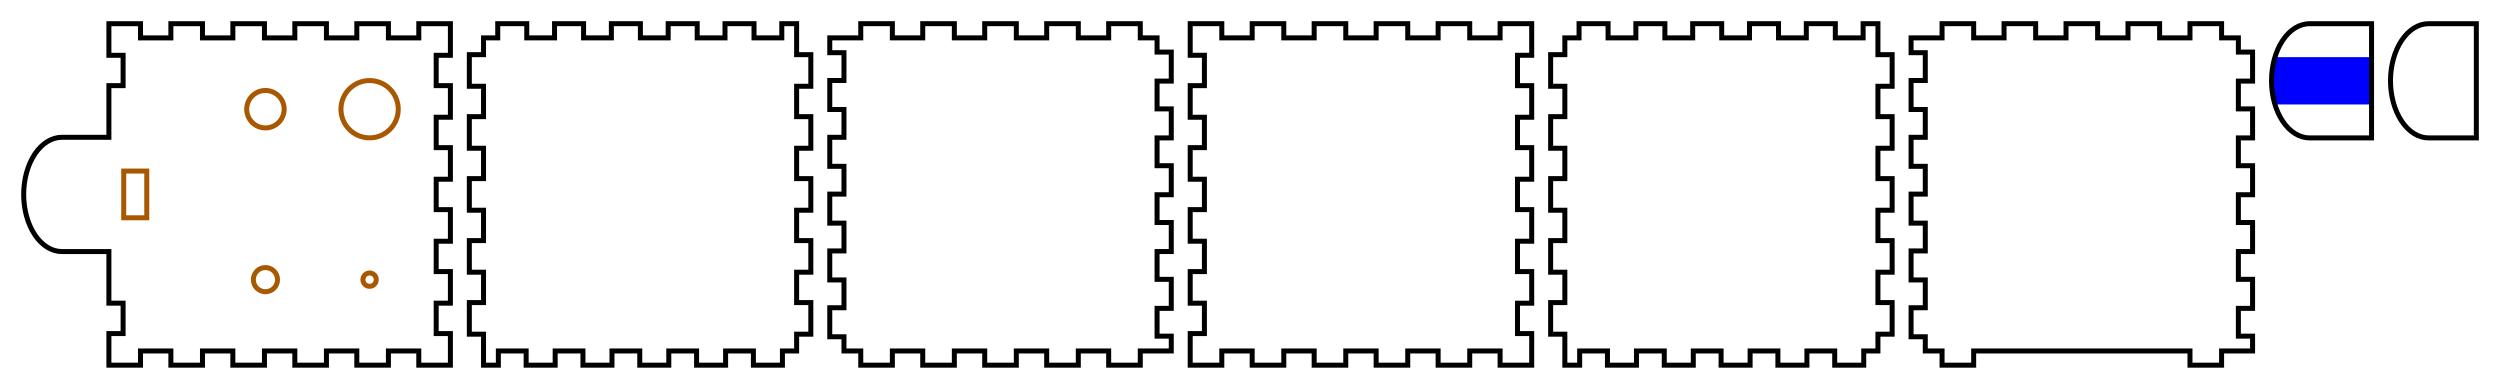
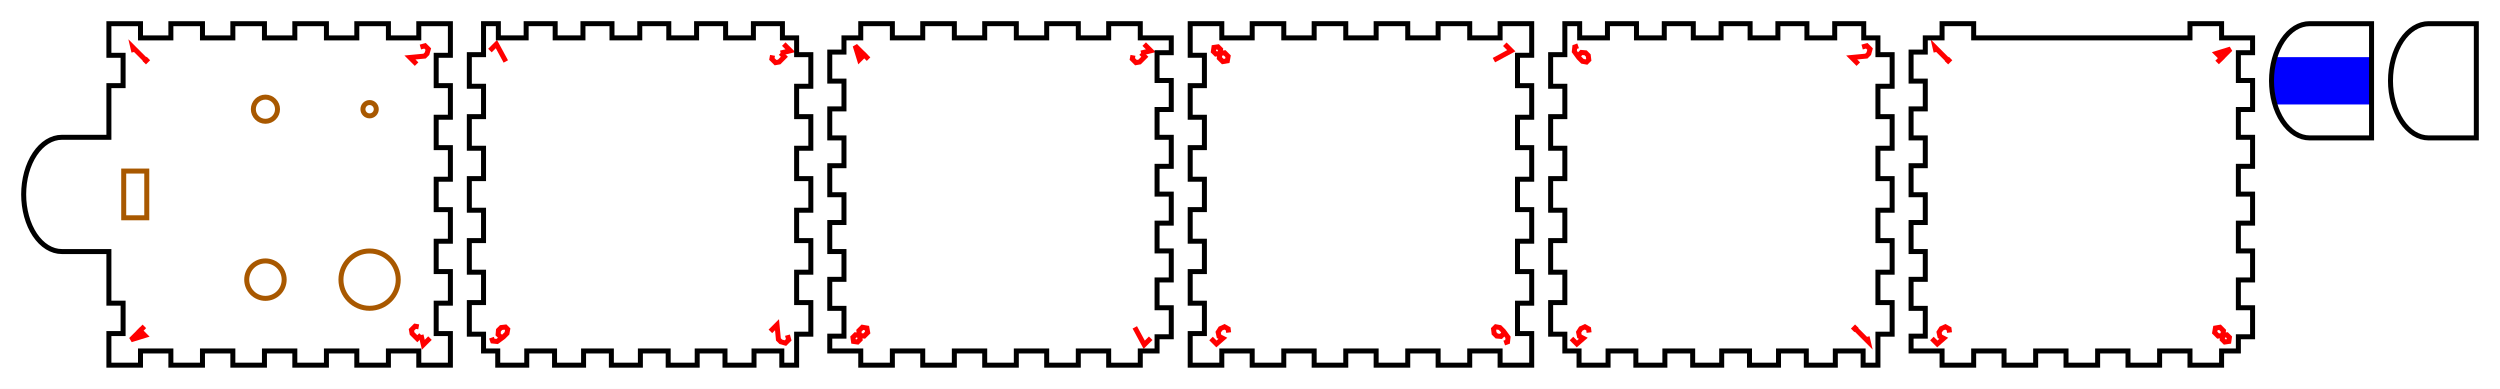
<svg xmlns="http://www.w3.org/2000/svg" width="528.04mm" height="82.13mm" viewBox="0 0 528.04 82.13">
  <rect x="0.0" y="0.0" width="528.04" height="82.13" fill="#ffffff" />
  <g fill="#0000ff" stroke="none">
    <path d="M 500.845,12.065 L 500.845,22.065 L 480.573,22.065 L 480.486,21.770 L 480.404,21.472 L 480.328,21.171 L 480.257,20.866 L 480.192,20.559 L 480.132,20.250 L 480.078,19.938 L 480.029,19.624 L 479.986,19.308 L 479.949,18.991 L 479.917,18.672 L 479.891,18.352 L 479.871,18.031 L 479.857,17.709 L 479.848,17.387 L 479.845,17.065 L 479.848,16.743 L 479.857,16.421 L 479.871,16.099 L 479.891,15.778 L 479.917,15.458 L 479.949,15.139 L 479.986,14.822 L 480.029,14.506 L 480.078,14.192 L 480.132,13.880 L 480.192,13.571 L 480.257,13.264 L 480.328,12.959 L 480.404,12.658 L 480.486,12.360 L 480.573,12.065 Z" />
  </g>
+   <g fill="none" stroke="#ff0000" stroke-width="1.056">
+     <path d="M 88.792,9.936 L 89.764,9.664 L 90.466,10.366 L 90.194,11.338 L 89.685,11.848 L 86.585,12.142 L 87.988,13.545" />
+     <path d="M 90.817,71.414 L 89.414,72.817 L 88.930,70.755" />
+     <path d="M 88.930,70.755 L 88.141,71.544 L 87.038,70.441 L 86.901,69.673 L 87.673,68.901 L 88.441,69.038" />
+     <path d="M 30.492,68.936 L 27.664,71.764 L 30.604,70.858 L 29.202,69.455" />
+     <path d="M 28.286,10.988 L 28.050,9.980 L 30.878,12.808" />
+     <path d="M 30.457,13.229 L 31.334,12.352" />
+     <path d="M 103.478,10.681 L 104.846,9.313 L 106.833,12.984" />
+     <path d="M 165.544,9.313 L 166.947,10.716 L 164.885,11.200" />
+     <path d="M 164.885,11.200 L 165.674,11.989 L 164.571,13.092 L 163.803,13.229 L 163.031,12.457 L 163.168,11.689" />
+     <path d="M 166.324,70.792 L 166.596,71.764 L 165.894,72.466 L 164.922,72.194 L 164.412,71.685 L 164.118,68.585 L 162.715,69.988" />
+     <path d="M 103.810,71.328 L 104.057,72.028 L 105.007,72.129 L 106.314,71.173 L 107.078,70.410 L 107.236,69.550 L 106.763,69.076 L 105.850,69.182 L 105.285,69.748 L 105.207,70.632 L 105.768,71.193 L 106.314,71.173" />
+     <path d="M 183.454,12.492 L 180.626,9.664 L 181.532,12.604 L 182.935,11.202" />
+     <path d="M 241.674,9.313 L 243.077,10.716 L 241.015,11.200" />
+     <path d="M 241.015,11.200 L 241.804,11.989 L 240.701,13.092 L 239.933,13.229 L 239.161,12.457 L 239.298,11.689" />
+     <path d="M 243.042,71.449 L 241.674,72.817 L 239.687,69.146" />
+     <path d="M 181.548,70.842 L 181.671,71.701 L 181.133,72.239 L 180.275,72.115 L 180.151,71.257 L 180.689,70.719 L 181.548,70.842 L 182.533,70.979 L 183.268,70.244 L 183.103,69.287 L 182.146,69.122 L 181.411,69.857 L 181.548,70.842" />
+     <path d="M 257.678,11.288 L 256.819,11.411 L 256.281,10.873 L 256.405,10.015 L 257.263,9.891 L 257.801,10.429 L 257.678,11.288 L 257.541,12.273 L 258.276,13.008 L 259.233,12.843 L 259.398,11.886 L 258.663,11.151 L 257.678,11.288" />
+     <path d="M 317.839,9.348 L 319.207,10.716 L 315.536,12.703" />
+     <path d="M 317.718,72.450 L 318.418,72.203 L 318.519,71.253 L 317.563,69.946 L 316.800,69.182 L 315.940,69.024 L 315.466,69.497 L 315.572,70.410 L 316.138,70.975 L 317.022,71.053 L 317.583,70.492 L 317.563,69.946" />
+     <path d="M 255.791,71.501 L 256.931,72.641 L 258.291,71.456 L 257.480,71.040 L 257.293,70.175 L 257.775,69.412 L 258.625,69.018 L 259.409,69.462 L 259.508,70.240" />
+     <path d="M 333.322,9.680 L 332.622,9.927 L 332.521,10.877 L 333.477,12.184 L 334.240,12.948 L 335.100,13.106 L 335.574,12.633 L 335.468,11.720 L 334.902,11.155 L 334.018,11.077 L 333.457,11.638 L 333.477,12.184" />
+     <path d="M 393.312,9.936 L 394.284,9.664 L 394.986,10.366 L 394.714,11.338 L 394.205,11.848 L 391.105,12.142 L 392.508,13.545" />
+     <path d="M 394.364,71.142 L 394.600,72.150 L 391.772,69.322" />
+     <path d="M 392.193,68.901 L 391.316,69.778" />
+     <path d="M 331.921,71.501 L 333.061,72.641 L 334.421,71.456 L 333.610,71.040 L 333.423,70.175 L 333.905,69.412 L 334.755,69.018 L 335.539,69.462 L 335.638,70.240" />
+     <path d="M 408.936,10.988 L 408.700,9.980 L 411.528,12.808" />
+     <path d="M 411.107,13.229 L 411.984,12.352" />
+     <path d="M 468.288,13.194 L 471.116,10.366 L 468.176,11.272 L 469.578,12.675" />
+     <path d="M 469.492,70.842 L 470.351,70.719 L 470.889,71.257 L 470.765,72.115 L 469.907,72.239 L 469.369,71.701 L 469.492,70.842 L 469.629,69.857 L 468.894,69.122 L 467.937,69.287 L 467.772,70.244 L 468.507,70.979 L 469.492,70.842" />
+     <path d="M 408.051,71.501 L 409.191,72.641 L 410.551,71.456 L 409.740,71.040 L 409.553,70.175 L 410.035,69.412 L 410.885,69.018 L 411.669,69.462 L 411.768,70.240" />
+   </g>
  <g fill="none" stroke="#a85800" stroke-width="1.056">
-     <path d="M 26.130,36.130 L 31.000,36.130 L 31.000,46.000 L 26.130,46.000 Z" />
-     <circle cx="78.065" cy="59.065" r="1.408" />
-     <circle cx="56.065" cy="59.065" r="2.552" />
-     <circle cx="56.065" cy="23.065" r="3.955" />
-     <circle cx="78.065" cy="23.065" r="6.051" />
+     <path d="M 26.130,46.000 L 31.000,46.000 L 31.000,36.130 L 26.130,36.130 Z" />
+     <circle cx="78.065" cy="23.065" r="1.408" />
+     <circle cx="56.065" cy="23.065" r="2.552" />
+     <circle cx="56.065" cy="59.065" r="3.955" />
+     <circle cx="78.065" cy="59.065" r="6.051" />
  </g>
  <g fill="none" stroke="#000000" stroke-width="1.056">
-     <path d="M 95.130,77.130 L 95.130,70.455 L 92.130,70.455 L 92.130,64.039 L 95.130,64.039 L 95.130,57.364 L 92.130,57.364 L 92.130,50.948 L 95.130,50.948 L 95.130,44.273 L 92.130,44.273 L 92.130,37.857 L 95.130,37.857 L 95.130,31.182 L 92.130,31.182 L 92.130,24.766 L 95.130,24.766 L 95.130,18.091 L 92.130,18.091 L 92.130,11.675 L 95.130,11.675 L 95.130,5.000 L 88.455,5.000 L 88.455,8.000 L 82.039,8.000 L 82.039,5.000 L 75.364,5.000 L 75.364,8.000 L 68.948,8.000 L 68.948,5.000 L 62.273,5.000 L 62.273,8.000 L 55.857,8.000 L 55.857,5.000 L 49.182,5.000 L 49.182,8.000 L 42.766,8.000 L 42.766,5.000 L 36.091,5.000 L 36.091,8.000 L 29.675,8.000 L 29.675,5.000 L 23.000,5.000 L 23.000,11.675 L 26.000,11.675 L 26.000,18.091 L 23.000,18.091 L 23.000,29.000 L 13.063,29.000 L 12.271,29.058 L 11.486,29.233 L 10.716,29.522 L 9.969,29.923 L 9.253,30.431 L 8.574,31.041 L 7.939,31.748 L 7.354,32.544 L 6.824,33.421 L 6.354,34.372 L 5.948,35.386 L 5.611,36.455 L 5.346,37.569 L 5.154,38.715 L 5.039,39.885 L 5.000,41.065 L 5.039,42.245 L 5.154,43.415 L 5.346,44.561 L 5.611,45.675 L 5.948,46.744 L 6.354,47.758 L 6.824,48.709 L 7.354,49.586 L 7.939,50.382 L 8.574,51.089 L 9.253,51.699 L 9.969,52.207 L 10.716,52.608 L 11.486,52.897 L 12.271,53.072 L 13.063,53.130 L 23.000,53.130 L 23.000,64.039 L 26.000,64.039 L 26.000,70.455 L 23.000,70.455 L 23.000,77.130 L 29.675,77.130 L 29.675,74.130 L 36.091,74.130 L 36.091,77.130 L 42.766,77.130 L 42.766,74.130 L 49.182,74.130 L 49.182,77.130 L 55.857,77.130 L 55.857,74.130 L 62.273,74.130 L 62.273,77.130 L 68.948,77.130 L 68.948,74.130 L 75.364,74.130 L 75.364,77.130 L 82.039,77.130 L 82.039,74.130 L 88.455,74.130 L 88.455,77.130 Z" />
-     <path d="M 102.130,77.130 L 105.260,77.130 L 105.260,74.130 L 111.130,74.130 L 111.130,77.130 L 117.260,77.130 L 117.260,74.130 L 123.130,74.130 L 123.130,77.130 L 129.260,77.130 L 129.260,74.130 L 135.130,74.130 L 135.130,77.130 L 141.260,77.130 L 141.260,74.130 L 147.130,74.130 L 147.130,77.130 L 153.260,77.130 L 153.260,74.130 L 159.130,74.130 L 159.130,77.130 L 165.260,77.130 L 165.260,74.130 L 168.260,74.130 L 168.260,70.585 L 171.260,70.585 L 171.260,63.909 L 168.260,63.909 L 168.260,57.494 L 171.260,57.494 L 171.260,50.818 L 168.260,50.818 L 168.260,44.403 L 171.260,44.403 L 171.260,37.727 L 168.260,37.727 L 168.260,31.312 L 171.260,31.312 L 171.260,24.636 L 168.260,24.636 L 168.260,18.221 L 171.260,18.221 L 171.260,11.545 L 168.260,11.545 L 168.260,5.000 L 165.130,5.000 L 165.130,8.000 L 159.260,8.000 L 159.260,5.000 L 153.130,5.000 L 153.130,8.000 L 147.260,8.000 L 147.260,5.000 L 141.130,5.000 L 141.130,8.000 L 135.260,8.000 L 135.260,5.000 L 129.130,5.000 L 129.130,8.000 L 123.260,8.000 L 123.260,5.000 L 117.130,5.000 L 117.130,8.000 L 111.260,8.000 L 111.260,5.000 L 105.130,5.000 L 105.130,8.000 L 102.130,8.000 L 102.130,11.545 L 99.130,11.545 L 99.130,18.221 L 102.130,18.221 L 102.130,24.636 L 99.130,24.636 L 99.130,31.312 L 102.130,31.312 L 102.130,37.727 L 99.130,37.727 L 99.130,44.403 L 102.130,44.403 L 102.130,50.818 L 99.130,50.818 L 99.130,57.494 L 102.130,57.494 L 102.130,63.909 L 99.130,63.909 L 99.130,70.585 L 102.130,70.585 Z" />
-     <path d="M 178.260,74.130 L 181.805,74.130 L 181.805,77.130 L 188.481,77.130 L 188.481,74.130 L 194.896,74.130 L 194.896,77.130 L 201.572,77.130 L 201.572,74.130 L 207.987,74.130 L 207.987,77.130 L 214.663,77.130 L 214.663,74.130 L 221.078,74.130 L 221.078,77.130 L 227.754,77.130 L 227.754,74.130 L 234.169,74.130 L 234.169,77.130 L 240.845,77.130 L 240.845,74.130 L 247.390,74.130 L 247.390,71.000 L 244.390,71.000 L 244.390,65.130 L 247.390,65.130 L 247.390,59.000 L 244.390,59.000 L 244.390,53.130 L 247.390,53.130 L 247.390,47.000 L 244.390,47.000 L 244.390,41.130 L 247.390,41.130 L 247.390,35.000 L 244.390,35.000 L 244.390,29.130 L 247.390,29.130 L 247.390,23.000 L 244.390,23.000 L 244.390,17.130 L 247.390,17.130 L 247.390,11.000 L 244.390,11.000 L 244.390,8.000 L 240.845,8.000 L 240.845,5.000 L 234.169,5.000 L 234.169,8.000 L 227.754,8.000 L 227.754,5.000 L 221.078,5.000 L 221.078,8.000 L 214.663,8.000 L 214.663,5.000 L 207.987,5.000 L 207.987,8.000 L 201.572,8.000 L 201.572,5.000 L 194.896,5.000 L 194.896,8.000 L 188.481,8.000 L 188.481,5.000 L 181.805,5.000 L 181.805,8.000 L 175.260,8.000 L 175.260,11.130 L 178.260,11.130 L 178.260,17.000 L 175.260,17.000 L 175.260,23.130 L 178.260,23.130 L 178.260,29.000 L 175.260,29.000 L 175.260,35.130 L 178.260,35.130 L 178.260,41.000 L 175.260,41.000 L 175.260,47.130 L 178.260,47.130 L 178.260,53.000 L 175.260,53.000 L 175.260,59.130 L 178.260,59.130 L 178.260,65.000 L 175.260,65.000 L 175.260,71.130 L 178.260,71.130 Z" />
-     <path d="M 251.390,77.130 L 258.065,77.130 L 258.065,74.130 L 264.481,74.130 L 264.481,77.130 L 271.156,77.130 L 271.156,74.130 L 277.572,74.130 L 277.572,77.130 L 284.247,77.130 L 284.247,74.130 L 290.663,74.130 L 290.663,77.130 L 297.338,77.130 L 297.338,74.130 L 303.754,74.130 L 303.754,77.130 L 310.429,77.130 L 310.429,74.130 L 316.845,74.130 L 316.845,77.130 L 323.520,77.130 L 323.520,70.455 L 320.520,70.455 L 320.520,64.039 L 323.520,64.039 L 323.520,57.364 L 320.520,57.364 L 320.520,50.948 L 323.520,50.948 L 323.520,44.273 L 320.520,44.273 L 320.520,37.857 L 323.520,37.857 L 323.520,31.182 L 320.520,31.182 L 320.520,24.766 L 323.520,24.766 L 323.520,18.091 L 320.520,18.091 L 320.520,11.675 L 323.520,11.675 L 323.520,5.000 L 316.845,5.000 L 316.845,8.000 L 310.429,8.000 L 310.429,5.000 L 303.754,5.000 L 303.754,8.000 L 297.338,8.000 L 297.338,5.000 L 290.663,5.000 L 290.663,8.000 L 284.247,8.000 L 284.247,5.000 L 277.572,5.000 L 277.572,8.000 L 271.156,8.000 L 271.156,5.000 L 264.481,5.000 L 264.481,8.000 L 258.065,8.000 L 258.065,5.000 L 251.390,5.000 L 251.390,11.675 L 254.390,11.675 L 254.390,18.091 L 251.390,18.091 L 251.390,24.766 L 254.390,24.766 L 254.390,31.182 L 251.390,31.182 L 251.390,37.857 L 254.390,37.857 L 254.390,44.273 L 251.390,44.273 L 251.390,50.948 L 254.390,50.948 L 254.390,57.364 L 251.390,57.364 L 251.390,64.039 L 254.390,64.039 L 254.390,70.455 L 251.390,70.455 Z" />
-     <path d="M 330.520,77.130 L 333.650,77.130 L 333.650,74.130 L 339.520,74.130 L 339.520,77.130 L 345.650,77.130 L 345.650,74.130 L 351.520,74.130 L 351.520,77.130 L 357.650,77.130 L 357.650,74.130 L 363.520,74.130 L 363.520,77.130 L 369.650,77.130 L 369.650,74.130 L 375.520,74.130 L 375.520,77.130 L 381.650,77.130 L 381.650,74.130 L 387.520,74.130 L 387.520,77.130 L 393.650,77.130 L 393.650,74.130 L 396.650,74.130 L 396.650,70.585 L 399.650,70.585 L 399.650,63.909 L 396.650,63.909 L 396.650,57.494 L 399.650,57.494 L 399.650,50.818 L 396.650,50.818 L 396.650,44.403 L 399.650,44.403 L 399.650,37.727 L 396.650,37.727 L 396.650,31.312 L 399.650,31.312 L 399.650,24.636 L 396.650,24.636 L 396.650,18.221 L 399.650,18.221 L 399.650,11.545 L 396.650,11.545 L 396.650,5.000 L 393.520,5.000 L 393.520,8.000 L 387.650,8.000 L 387.650,5.000 L 381.520,5.000 L 381.520,8.000 L 375.650,8.000 L 375.650,5.000 L 369.520,5.000 L 369.520,8.000 L 363.650,8.000 L 363.650,5.000 L 357.520,5.000 L 357.520,8.000 L 351.650,8.000 L 351.650,5.000 L 345.520,5.000 L 345.520,8.000 L 339.650,8.000 L 339.650,5.000 L 333.520,5.000 L 333.520,8.000 L 330.520,8.000 L 330.520,11.545 L 327.520,11.545 L 327.520,18.221 L 330.520,18.221 L 330.520,24.636 L 327.520,24.636 L 327.520,31.312 L 330.520,31.312 L 330.520,37.727 L 327.520,37.727 L 327.520,44.403 L 330.520,44.403 L 330.520,50.818 L 327.520,50.818 L 327.520,57.494 L 330.520,57.494 L 330.520,63.909 L 327.520,63.909 L 327.520,70.585 L 330.520,70.585 Z" />
-     <path d="M 406.650,74.130 L 410.195,74.130 L 410.195,77.130 L 416.871,77.130 L 416.871,74.130 L 462.559,74.130 L 462.559,77.130 L 469.235,77.130 L 469.235,74.130 L 475.780,74.130 L 475.780,71.000 L 472.780,71.000 L 472.780,65.130 L 475.780,65.130 L 475.780,59.000 L 472.780,59.000 L 472.780,53.130 L 475.780,53.130 L 475.780,47.000 L 472.780,47.000 L 472.780,41.130 L 475.780,41.130 L 475.780,35.000 L 472.780,35.000 L 472.780,29.130 L 475.780,29.130 L 475.780,23.000 L 472.780,23.000 L 472.780,17.130 L 475.780,17.130 L 475.780,11.000 L 472.780,11.000 L 472.780,8.000 L 469.235,8.000 L 469.235,5.000 L 462.559,5.000 L 462.559,8.000 L 456.144,8.000 L 456.144,5.000 L 449.468,5.000 L 449.468,8.000 L 443.053,8.000 L 443.053,5.000 L 436.377,5.000 L 436.377,8.000 L 429.962,8.000 L 429.962,5.000 L 423.286,5.000 L 423.286,8.000 L 416.871,8.000 L 416.871,5.000 L 410.195,5.000 L 410.195,8.000 L 403.650,8.000 L 403.650,11.130 L 406.650,11.130 L 406.650,17.000 L 403.650,17.000 L 403.650,23.130 L 406.650,23.130 L 406.650,29.000 L 403.650,29.000 L 403.650,35.130 L 406.650,35.130 L 406.650,41.000 L 403.650,41.000 L 403.650,47.130 L 406.650,47.130 L 406.650,53.000 L 403.650,53.000 L 403.650,59.130 L 406.650,59.130 L 406.650,65.000 L 403.650,65.000 L 403.650,71.130 L 406.650,71.130 Z" />
+     <path d="M 95.130,5.000 L 95.130,11.675 L 92.130,11.675 L 92.130,18.091 L 95.130,18.091 L 95.130,24.766 L 92.130,24.766 L 92.130,31.182 L 95.130,31.182 L 95.130,37.857 L 92.130,37.857 L 92.130,44.273 L 95.130,44.273 L 95.130,50.948 L 92.130,50.948 L 92.130,57.364 L 95.130,57.364 L 95.130,64.039 L 92.130,64.039 L 92.130,70.455 L 95.130,70.455 L 95.130,77.130 L 88.455,77.130 L 88.455,74.130 L 82.039,74.130 L 82.039,77.130 L 75.364,77.130 L 75.364,74.130 L 68.948,74.130 L 68.948,77.130 L 62.273,77.130 L 62.273,74.130 L 55.857,74.130 L 55.857,77.130 L 49.182,77.130 L 49.182,74.130 L 42.766,74.130 L 42.766,77.130 L 36.091,77.130 L 36.091,74.130 L 29.675,74.130 L 29.675,77.130 L 23.000,77.130 L 23.000,70.455 L 26.000,70.455 L 26.000,64.039 L 23.000,64.039 L 23.000,53.130 L 13.063,53.130 L 12.271,53.072 L 11.486,52.897 L 10.716,52.608 L 9.969,52.207 L 9.253,51.699 L 8.574,51.089 L 7.939,50.382 L 7.354,49.586 L 6.824,48.709 L 6.354,47.758 L 5.948,46.744 L 5.611,45.675 L 5.346,44.561 L 5.154,43.415 L 5.039,42.245 L 5.000,41.065 L 5.039,39.885 L 5.154,38.715 L 5.346,37.569 L 5.611,36.455 L 5.948,35.386 L 6.354,34.372 L 6.824,33.421 L 7.354,32.544 L 7.939,31.748 L 8.574,31.041 L 9.253,30.431 L 9.969,29.923 L 10.716,29.522 L 11.486,29.233 L 12.271,29.058 L 13.063,29.000 L 23.000,29.000 L 23.000,18.091 L 26.000,18.091 L 26.000,11.675 L 23.000,11.675 L 23.000,5.000 L 29.675,5.000 L 29.675,8.000 L 36.091,8.000 L 36.091,5.000 L 42.766,5.000 L 42.766,8.000 L 49.182,8.000 L 49.182,5.000 L 55.857,5.000 L 55.857,8.000 L 62.273,8.000 L 62.273,5.000 L 68.948,5.000 L 68.948,8.000 L 75.364,8.000 L 75.364,5.000 L 82.039,5.000 L 82.039,8.000 L 88.455,8.000 L 88.455,5.000 Z" />
+     <path d="M 102.130,5.000 L 105.260,5.000 L 105.260,8.000 L 111.130,8.000 L 111.130,5.000 L 117.260,5.000 L 117.260,8.000 L 123.130,8.000 L 123.130,5.000 L 129.260,5.000 L 129.260,8.000 L 135.130,8.000 L 135.130,5.000 L 141.260,5.000 L 141.260,8.000 L 147.130,8.000 L 147.130,5.000 L 153.260,5.000 L 153.260,8.000 L 159.130,8.000 L 159.130,5.000 L 165.260,5.000 L 165.260,8.000 L 168.260,8.000 L 168.260,11.545 L 171.260,11.545 L 171.260,18.221 L 168.260,18.221 L 168.260,24.636 L 171.260,24.636 L 171.260,31.312 L 168.260,31.312 L 168.260,37.727 L 171.260,37.727 L 171.260,44.403 L 168.260,44.403 L 168.260,50.818 L 171.260,50.818 L 171.260,57.494 L 168.260,57.494 L 168.260,63.909 L 171.260,63.909 L 171.260,70.585 L 168.260,70.585 L 168.260,77.130 L 165.130,77.130 L 165.130,74.130 L 159.260,74.130 L 159.260,77.130 L 153.130,77.130 L 153.130,74.130 L 147.260,74.130 L 147.260,77.130 L 141.130,77.130 L 141.130,74.130 L 135.260,74.130 L 135.260,77.130 L 129.130,77.130 L 129.130,74.130 L 123.260,74.130 L 123.260,77.130 L 117.130,77.130 L 117.130,74.130 L 111.260,74.130 L 111.260,77.130 L 105.130,77.130 L 105.130,74.130 L 102.130,74.130 L 102.130,70.585 L 99.130,70.585 L 99.130,63.909 L 102.130,63.909 L 102.130,57.494 L 99.130,57.494 L 99.130,50.818 L 102.130,50.818 L 102.130,44.403 L 99.130,44.403 L 99.130,37.727 L 102.130,37.727 L 102.130,31.312 L 99.130,31.312 L 99.130,24.636 L 102.130,24.636 L 102.130,18.221 L 99.130,18.221 L 99.130,11.545 L 102.130,11.545 Z" />
+     <path d="M 178.260,8.000 L 181.805,8.000 L 181.805,5.000 L 188.481,5.000 L 188.481,8.000 L 194.896,8.000 L 194.896,5.000 L 201.572,5.000 L 201.572,8.000 L 207.987,8.000 L 207.987,5.000 L 214.663,5.000 L 214.663,8.000 L 221.078,8.000 L 221.078,5.000 L 227.754,5.000 L 227.754,8.000 L 234.169,8.000 L 234.169,5.000 L 240.845,5.000 L 240.845,8.000 L 247.390,8.000 L 247.390,11.130 L 244.390,11.130 L 244.390,17.000 L 247.390,17.000 L 247.390,23.130 L 244.390,23.130 L 244.390,29.000 L 247.390,29.000 L 247.390,35.130 L 244.390,35.130 L 244.390,41.000 L 247.390,41.000 L 247.390,47.130 L 244.390,47.130 L 244.390,53.000 L 247.390,53.000 L 247.390,59.130 L 244.390,59.130 L 244.390,65.000 L 247.390,65.000 L 247.390,71.130 L 244.390,71.130 L 244.390,74.130 L 240.845,74.130 L 240.845,77.130 L 234.169,77.130 L 234.169,74.130 L 227.754,74.130 L 227.754,77.130 L 221.078,77.130 L 221.078,74.130 L 214.663,74.130 L 214.663,77.130 L 207.987,77.130 L 207.987,74.130 L 201.572,74.130 L 201.572,77.130 L 194.896,77.130 L 194.896,74.130 L 188.481,74.130 L 188.481,77.130 L 181.805,77.130 L 181.805,74.130 L 175.260,74.130 L 175.260,71.000 L 178.260,71.000 L 178.260,65.130 L 175.260,65.130 L 175.260,59.000 L 178.260,59.000 L 178.260,53.130 L 175.260,53.130 L 175.260,47.000 L 178.260,47.000 L 178.260,41.130 L 175.260,41.130 L 175.260,35.000 L 178.260,35.000 L 178.260,29.130 L 175.260,29.130 L 175.260,23.000 L 178.260,23.000 L 178.260,17.130 L 175.260,17.130 L 175.260,11.000 L 178.260,11.000 Z" />
+     <path d="M 251.390,5.000 L 258.065,5.000 L 258.065,8.000 L 264.481,8.000 L 264.481,5.000 L 271.156,5.000 L 271.156,8.000 L 277.572,8.000 L 277.572,5.000 L 284.247,5.000 L 284.247,8.000 L 290.663,8.000 L 290.663,5.000 L 297.338,5.000 L 297.338,8.000 L 303.754,8.000 L 303.754,5.000 L 310.429,5.000 L 310.429,8.000 L 316.845,8.000 L 316.845,5.000 L 323.520,5.000 L 323.520,11.675 L 320.520,11.675 L 320.520,18.091 L 323.520,18.091 L 323.520,24.766 L 320.520,24.766 L 320.520,31.182 L 323.520,31.182 L 323.520,37.857 L 320.520,37.857 L 320.520,44.273 L 323.520,44.273 L 323.520,50.948 L 320.520,50.948 L 320.520,57.364 L 323.520,57.364 L 323.520,64.039 L 320.520,64.039 L 320.520,70.455 L 323.520,70.455 L 323.520,77.130 L 316.845,77.130 L 316.845,74.130 L 310.429,74.130 L 310.429,77.130 L 303.754,77.130 L 303.754,74.130 L 297.338,74.130 L 297.338,77.130 L 290.663,77.130 L 290.663,74.130 L 284.247,74.130 L 284.247,77.130 L 277.572,77.130 L 277.572,74.130 L 271.156,74.130 L 271.156,77.130 L 264.481,77.130 L 264.481,74.130 L 258.065,74.130 L 258.065,77.130 L 251.390,77.130 L 251.390,70.455 L 254.390,70.455 L 254.390,64.039 L 251.390,64.039 L 251.390,57.364 L 254.390,57.364 L 254.390,50.948 L 251.390,50.948 L 251.390,44.273 L 254.390,44.273 L 254.390,37.857 L 251.390,37.857 L 251.390,31.182 L 254.390,31.182 L 254.390,24.766 L 251.390,24.766 L 251.390,18.091 L 254.390,18.091 L 254.390,11.675 L 251.390,11.675 Z" />
+     <path d="M 330.520,5.000 L 333.650,5.000 L 333.650,8.000 L 339.520,8.000 L 339.520,5.000 L 345.650,5.000 L 345.650,8.000 L 351.520,8.000 L 351.520,5.000 L 357.650,5.000 L 357.650,8.000 L 363.520,8.000 L 363.520,5.000 L 369.650,5.000 L 369.650,8.000 L 375.520,8.000 L 375.520,5.000 L 381.650,5.000 L 381.650,8.000 L 387.520,8.000 L 387.520,5.000 L 393.650,5.000 L 393.650,8.000 L 396.650,8.000 L 396.650,11.545 L 399.650,11.545 L 399.650,18.221 L 396.650,18.221 L 396.650,24.636 L 399.650,24.636 L 399.650,31.312 L 396.650,31.312 L 396.650,37.727 L 399.650,37.727 L 399.650,44.403 L 396.650,44.403 L 396.650,50.818 L 399.650,50.818 L 399.650,57.494 L 396.650,57.494 L 396.650,63.909 L 399.650,63.909 L 399.650,70.585 L 396.650,70.585 L 396.650,77.130 L 393.520,77.130 L 393.520,74.130 L 387.650,74.130 L 387.650,77.130 L 381.520,77.130 L 381.520,74.130 L 375.650,74.130 L 375.650,77.130 L 369.520,77.130 L 369.520,74.130 L 363.650,74.130 L 363.650,77.130 L 357.520,77.130 L 357.520,74.130 L 351.650,74.130 L 351.650,77.130 L 345.520,77.130 L 345.520,74.130 L 339.650,74.130 L 339.650,77.130 L 333.520,77.130 L 333.520,74.130 L 330.520,74.130 L 330.520,70.585 L 327.520,70.585 L 327.520,63.909 L 330.520,63.909 L 330.520,57.494 L 327.520,57.494 L 327.520,50.818 L 330.520,50.818 L 330.520,44.403 L 327.520,44.403 L 327.520,37.727 L 330.520,37.727 L 330.520,31.312 L 327.520,31.312 L 327.520,24.636 L 330.520,24.636 L 330.520,18.221 L 327.520,18.221 L 327.520,11.545 L 330.520,11.545 Z" />
+     <path d="M 406.650,8.000 L 410.195,8.000 L 410.195,5.000 L 416.871,5.000 L 416.871,8.000 L 462.559,8.000 L 462.559,5.000 L 469.235,5.000 L 469.235,8.000 L 475.780,8.000 L 475.780,11.130 L 472.780,11.130 L 472.780,17.000 L 475.780,17.000 L 475.780,23.130 L 472.780,23.130 L 472.780,29.000 L 475.780,29.000 L 475.780,35.130 L 472.780,35.130 L 472.780,41.000 L 475.780,41.000 L 475.780,47.130 L 472.780,47.130 L 472.780,53.000 L 475.780,53.000 L 475.780,59.130 L 472.780,59.130 L 472.780,65.000 L 475.780,65.000 L 475.780,71.130 L 472.780,71.130 L 472.780,74.130 L 469.235,74.130 L 469.235,77.130 L 462.559,77.130 L 462.559,74.130 L 456.144,74.130 L 456.144,77.130 L 449.468,77.130 L 449.468,74.130 L 443.053,74.130 L 443.053,77.130 L 436.377,77.130 L 436.377,74.130 L 429.962,74.130 L 429.962,77.130 L 423.286,77.130 L 423.286,74.130 L 416.871,74.130 L 416.871,77.130 L 410.195,77.130 L 410.195,74.130 L 403.650,74.130 L 403.650,71.000 L 406.650,71.000 L 406.650,65.130 L 403.650,65.130 L 403.650,59.000 L 406.650,59.000 L 406.650,53.130 L 403.650,53.130 L 403.650,47.000 L 406.650,47.000 L 406.650,41.130 L 403.650,41.130 L 403.650,35.000 L 406.650,35.000 L 406.650,29.130 L 403.650,29.130 L 403.650,23.000 L 406.650,23.000 L 406.650,17.130 L 403.650,17.130 L 403.650,11.000 L 406.650,11.000 Z" />
    <path d="M 500.910,5.000 L 500.910,29.130 L 487.843,29.130 L 487.051,29.072 L 486.266,28.897 L 485.496,28.608 L 484.749,28.207 L 484.033,27.699 L 483.354,27.089 L 482.719,26.382 L 482.134,25.586 L 481.604,24.709 L 481.134,23.758 L 480.728,22.744 L 480.391,21.675 L 480.126,20.561 L 479.934,19.415 L 479.819,18.245 L 479.780,17.065 L 479.819,15.885 L 479.934,14.715 L 480.126,13.569 L 480.391,12.455 L 480.728,11.386 L 481.134,10.372 L 481.604,9.421 L 482.134,8.544 L 482.719,7.748 L 483.354,7.041 L 484.033,6.431 L 484.749,5.923 L 485.496,5.522 L 486.266,5.233 L 487.051,5.058 L 487.843,5.000 Z" />
    <path d="M 523.040,5.000 L 523.040,29.130 L 512.973,29.130 L 512.181,29.072 L 511.396,28.897 L 510.626,28.608 L 509.879,28.207 L 509.163,27.699 L 508.484,27.089 L 507.849,26.382 L 507.264,25.586 L 506.734,24.709 L 506.264,23.758 L 505.858,22.744 L 505.521,21.675 L 505.256,20.561 L 505.064,19.415 L 504.949,18.245 L 504.910,17.065 L 504.949,15.885 L 505.064,14.715 L 505.256,13.569 L 505.521,12.455 L 505.858,11.386 L 506.264,10.372 L 506.734,9.421 L 507.264,8.544 L 507.849,7.748 L 508.484,7.041 L 509.163,6.431 L 509.879,5.923 L 510.626,5.522 L 511.396,5.233 L 512.181,5.058 L 512.973,5.000 Z" />
  </g>
</svg>
